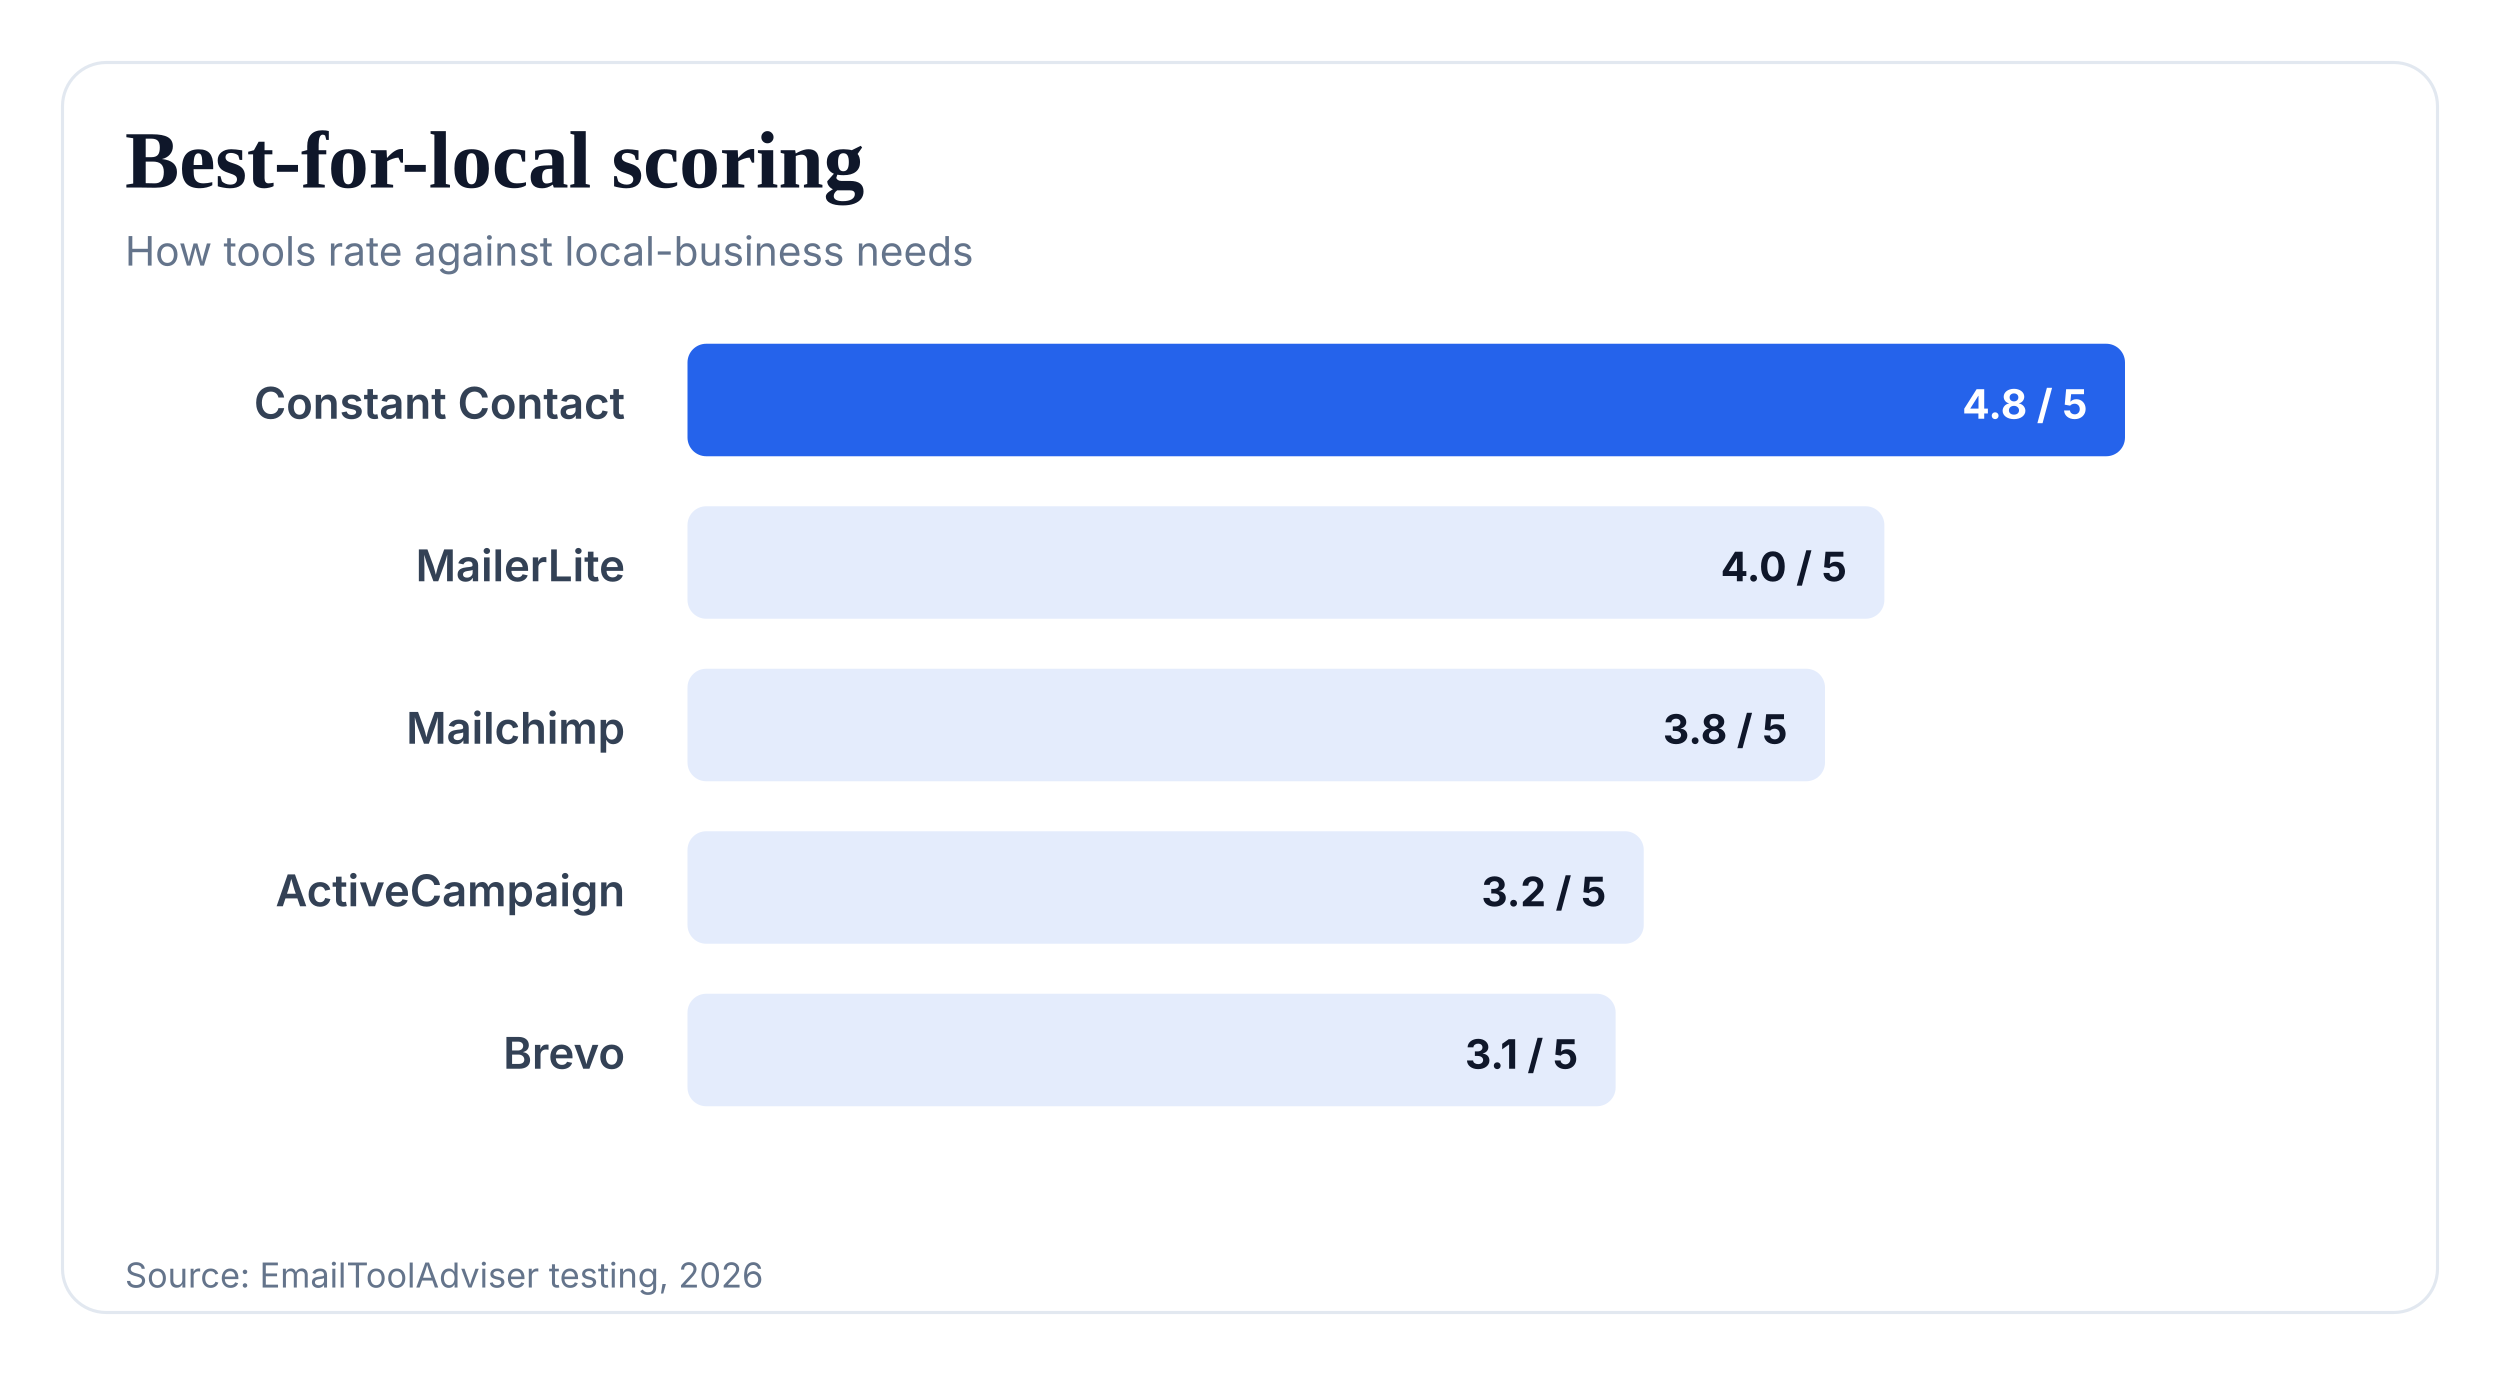
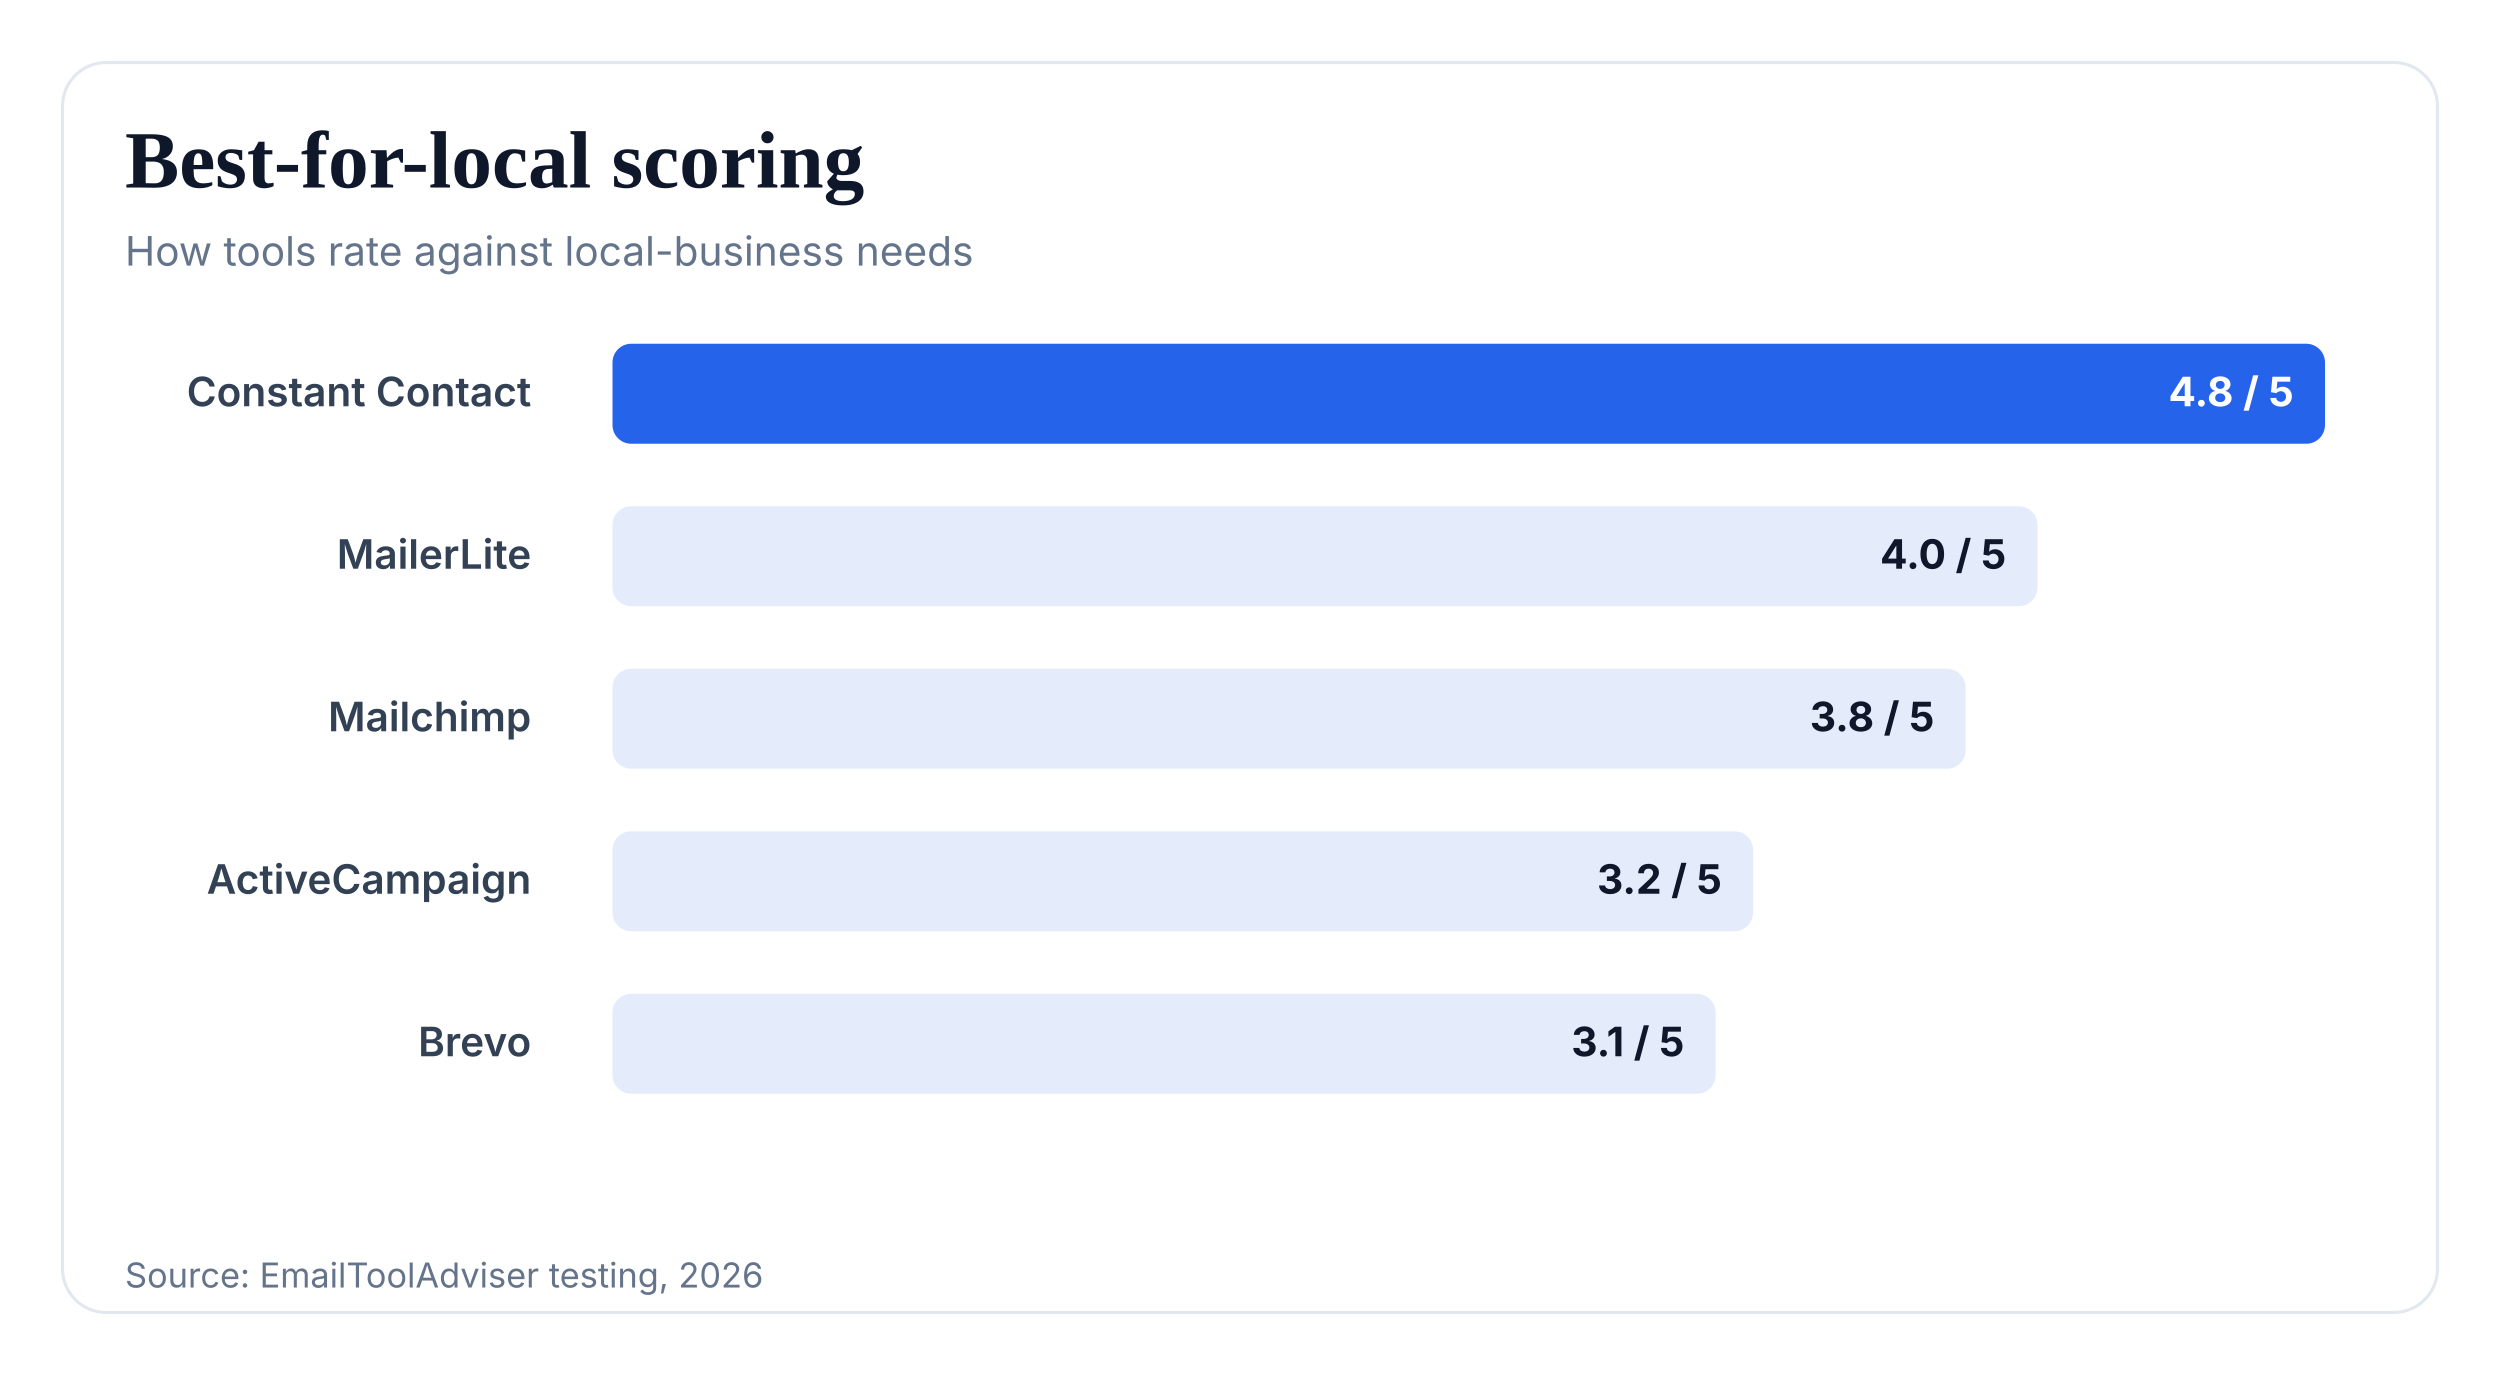
- <svg xmlns="http://www.w3.org/2000/svg" viewBox="0 0 800 440" preserveAspectRatio="xMidYMid meet" role="img">
+ <svg xmlns="http://www.w3.org/2000/svg" viewBox="0 0 800 440" preserveAspectRatio="xMinYMin meet" role="img" style="width:100%;height:auto;">
  <style>
-   .serif  { font-family: 'Playfair Display', Georgia, 'Times New Roman', serif; font-weight: 800; }
-   .sans   { font-family: 'Inter', -apple-system, BlinkMacSystemFont, sans-serif; }
-   .label  { font-family: 'Inter', sans-serif; font-weight: 700; text-transform: uppercase; letter-spacing: 0.08em; }
+   .serif  { font-family: Georgia, 'Times New Roman', 'Playfair Display', serif; font-weight: 800; }
+   .sans   { font-family: system-ui, -apple-system, BlinkMacSystemFont, 'Segoe UI', sans-serif; }
+   .label  { font-family: system-ui, sans-serif; font-weight: 700; text-transform: uppercase; letter-spacing: 0.08em; }
</style>
  <rect width="800" height="440" fill="#ffffff" />
  <rect x="20" y="20" rx="14" ry="14" width="760" height="400" fill="#ffffff" stroke="#e2e8f0" stroke-width="1" />
  <text x="40" y="60" class="serif" font-size="26" fill="#0f172a">Best-for-local scoring</text>
  <text x="40" y="85" class="sans" font-size="13" fill="#64748b">How tools rate against local-business needs</text>
-   <text x="200" y="134" class="sans" font-size="14" fill="#334155" text-anchor="end" font-weight="600">Constant Contact</text>
-   <rect x="220" y="110" rx="6" ry="6" width="460" height="36" fill="#2563eb" />
-   <text x="668" y="134" class="sans" font-size="13" fill="#ffffff" text-anchor="end" font-weight="700">4.8 / 5</text>
-   <text x="200" y="186" class="sans" font-size="14" fill="#334155" text-anchor="end" font-weight="600">MailerLite</text>
-   <rect x="220" y="162" rx="6" ry="6" width="383" height="36" fill="#e4ecfc" />
-   <text x="591" y="186" class="sans" font-size="13" fill="#0f172a" text-anchor="end" font-weight="700">4.0 / 5</text>
-   <text x="200" y="238" class="sans" font-size="14" fill="#334155" text-anchor="end" font-weight="600">Mailchimp</text>
-   <rect x="220" y="214" rx="6" ry="6" width="364" height="36" fill="#e4ecfc" />
-   <text x="572" y="238" class="sans" font-size="13" fill="#0f172a" text-anchor="end" font-weight="700">3.8 / 5</text>
-   <text x="200" y="290" class="sans" font-size="14" fill="#334155" text-anchor="end" font-weight="600">ActiveCampaign</text>
-   <rect x="220" y="266" rx="6" ry="6" width="306" height="36" fill="#e4ecfc" />
-   <text x="514" y="290" class="sans" font-size="13" fill="#0f172a" text-anchor="end" font-weight="700">3.2 / 5</text>
-   <text x="200" y="342" class="sans" font-size="14" fill="#334155" text-anchor="end" font-weight="600">Brevo</text>
-   <rect x="220" y="318" rx="6" ry="6" width="297" height="36" fill="#e4ecfc" />
-   <text x="505" y="342" class="sans" font-size="13" fill="#0f172a" text-anchor="end" font-weight="700">3.1 / 5</text>
+   <text x="170" y="130" class="sans" font-size="13" fill="#334155" text-anchor="end" font-weight="600">Constant Contact</text>
+   <rect x="196" y="110" rx="6" ry="6" width="548" height="32" fill="#2563eb" />
+   <text x="734" y="130" class="sans" font-size="13" fill="#ffffff" text-anchor="end" font-weight="700">4.8 / 5</text>
+   <text x="170" y="182" class="sans" font-size="13" fill="#334155" text-anchor="end" font-weight="600">MailerLite</text>
+   <rect x="196" y="162" rx="6" ry="6" width="456" height="32" fill="#e4ecfc" />
+   <text x="642" y="182" class="sans" font-size="13" fill="#0f172a" text-anchor="end" font-weight="700">4.0 / 5</text>
+   <text x="170" y="234" class="sans" font-size="13" fill="#334155" text-anchor="end" font-weight="600">Mailchimp</text>
+   <rect x="196" y="214" rx="6" ry="6" width="433" height="32" fill="#e4ecfc" />
+   <text x="619" y="234" class="sans" font-size="13" fill="#0f172a" text-anchor="end" font-weight="700">3.8 / 5</text>
+   <text x="170" y="286" class="sans" font-size="13" fill="#334155" text-anchor="end" font-weight="600">ActiveCampaign</text>
+   <rect x="196" y="266" rx="6" ry="6" width="365" height="32" fill="#e4ecfc" />
+   <text x="551" y="286" class="sans" font-size="13" fill="#0f172a" text-anchor="end" font-weight="700">3.2 / 5</text>
+   <text x="170" y="338" class="sans" font-size="13" fill="#334155" text-anchor="end" font-weight="600">Brevo</text>
+   <rect x="196" y="318" rx="6" ry="6" width="353" height="32" fill="#e4ecfc" />
+   <text x="539" y="338" class="sans" font-size="13" fill="#0f172a" text-anchor="end" font-weight="700">3.1 / 5</text>
  <text x="40" y="412" class="sans" font-size="11" fill="#64748b">Source: EmailToolAdviser testing, 2026</text>
</svg>
